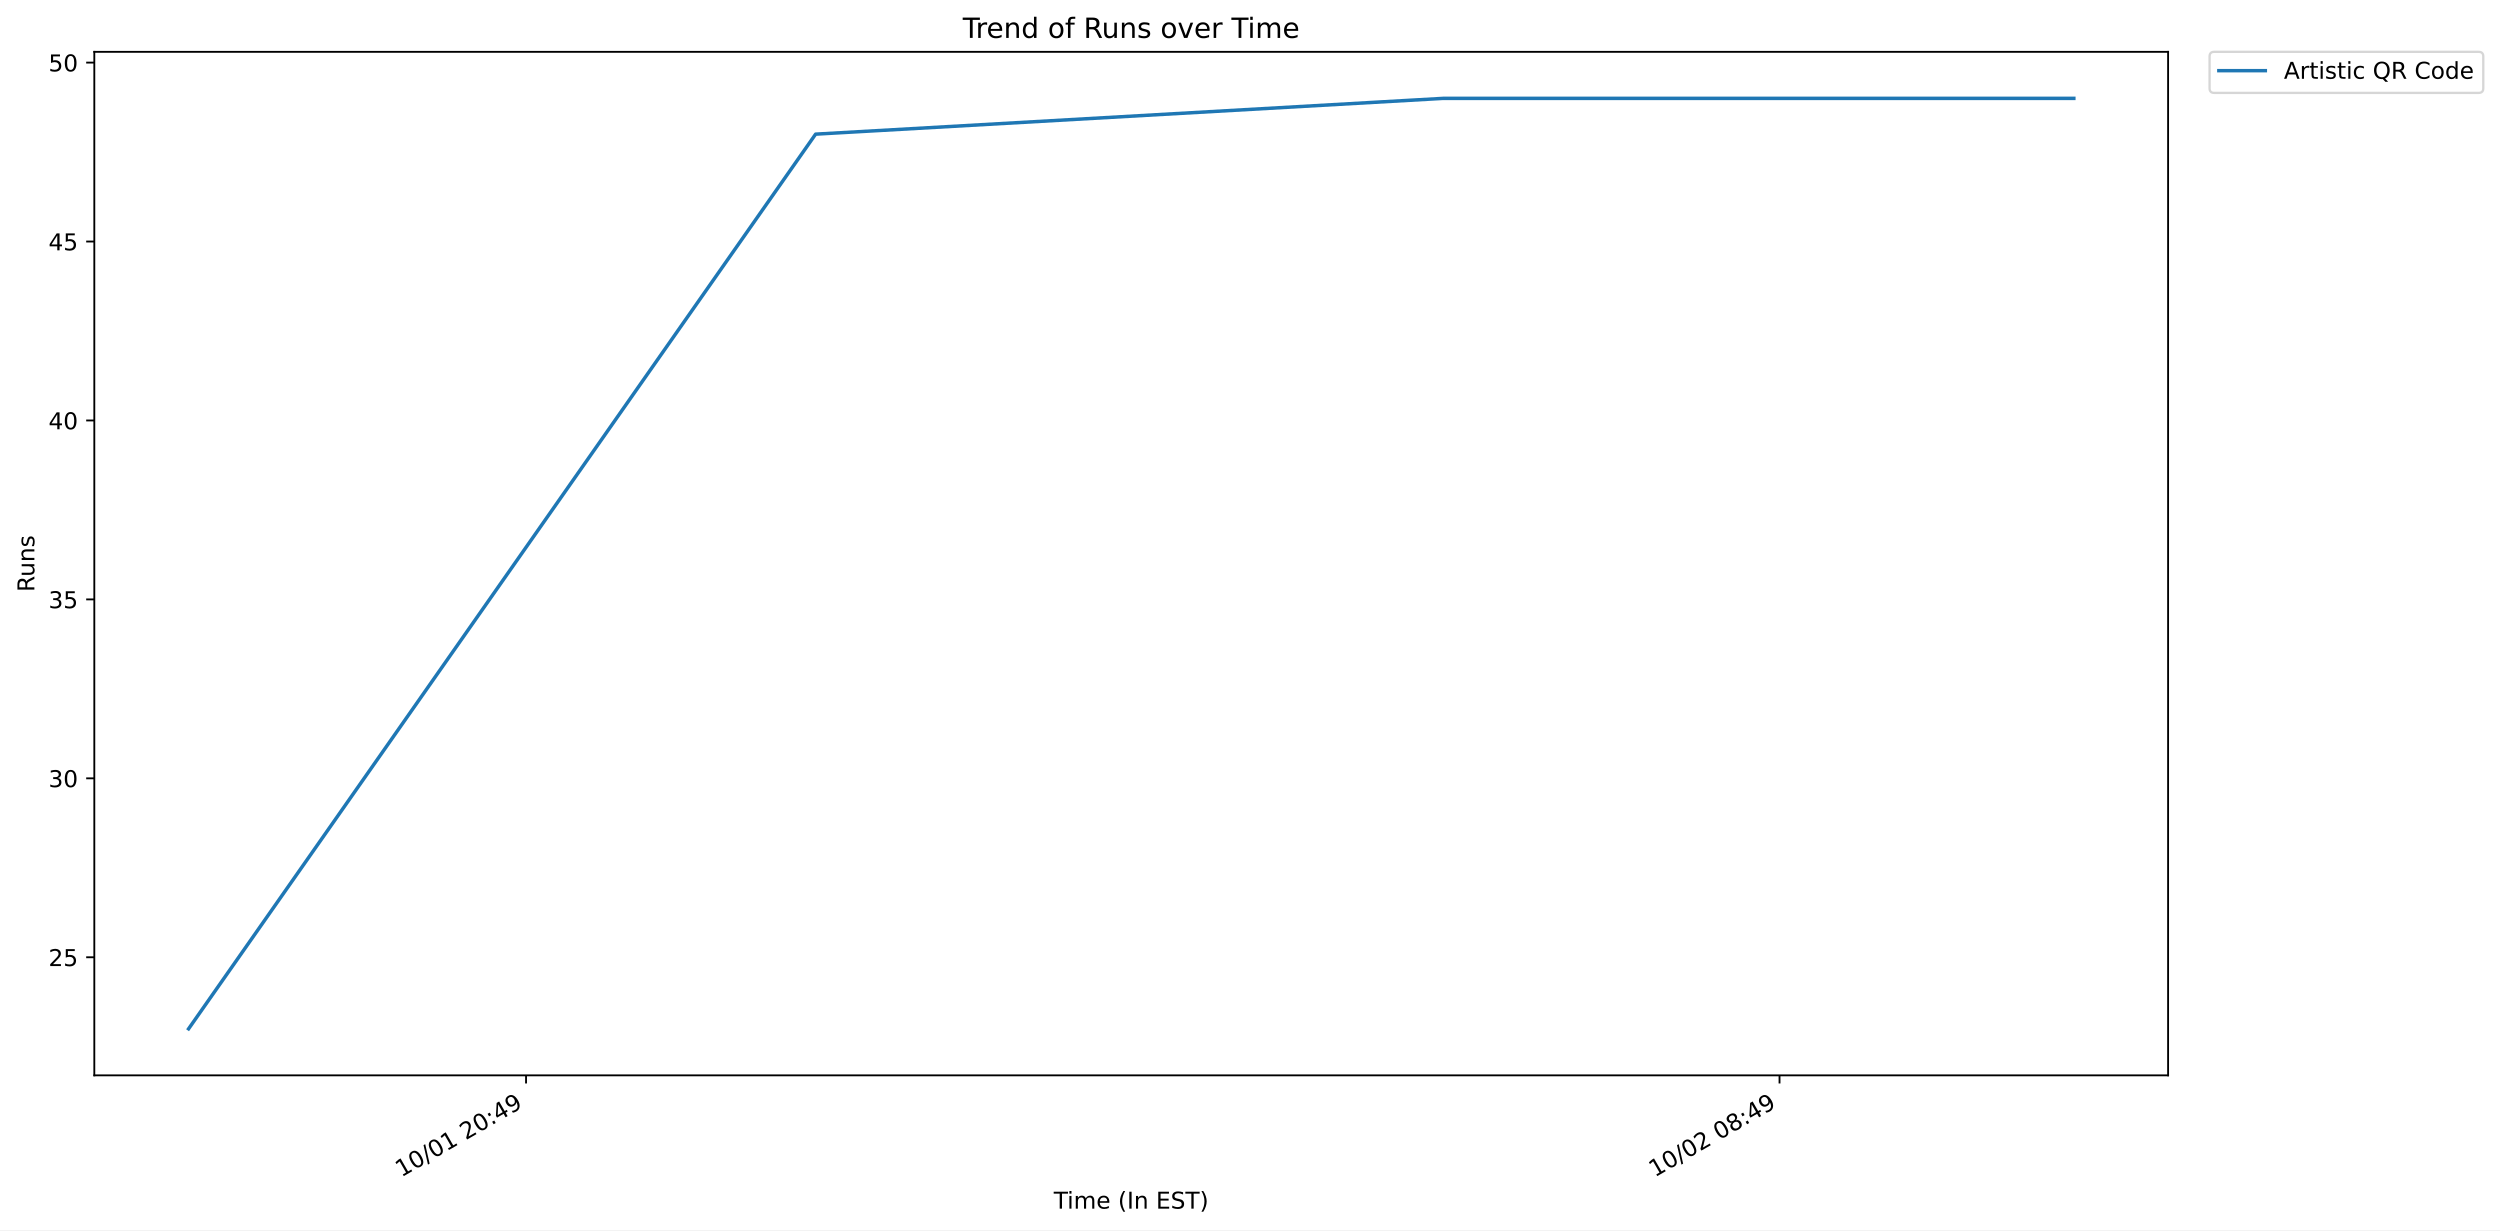
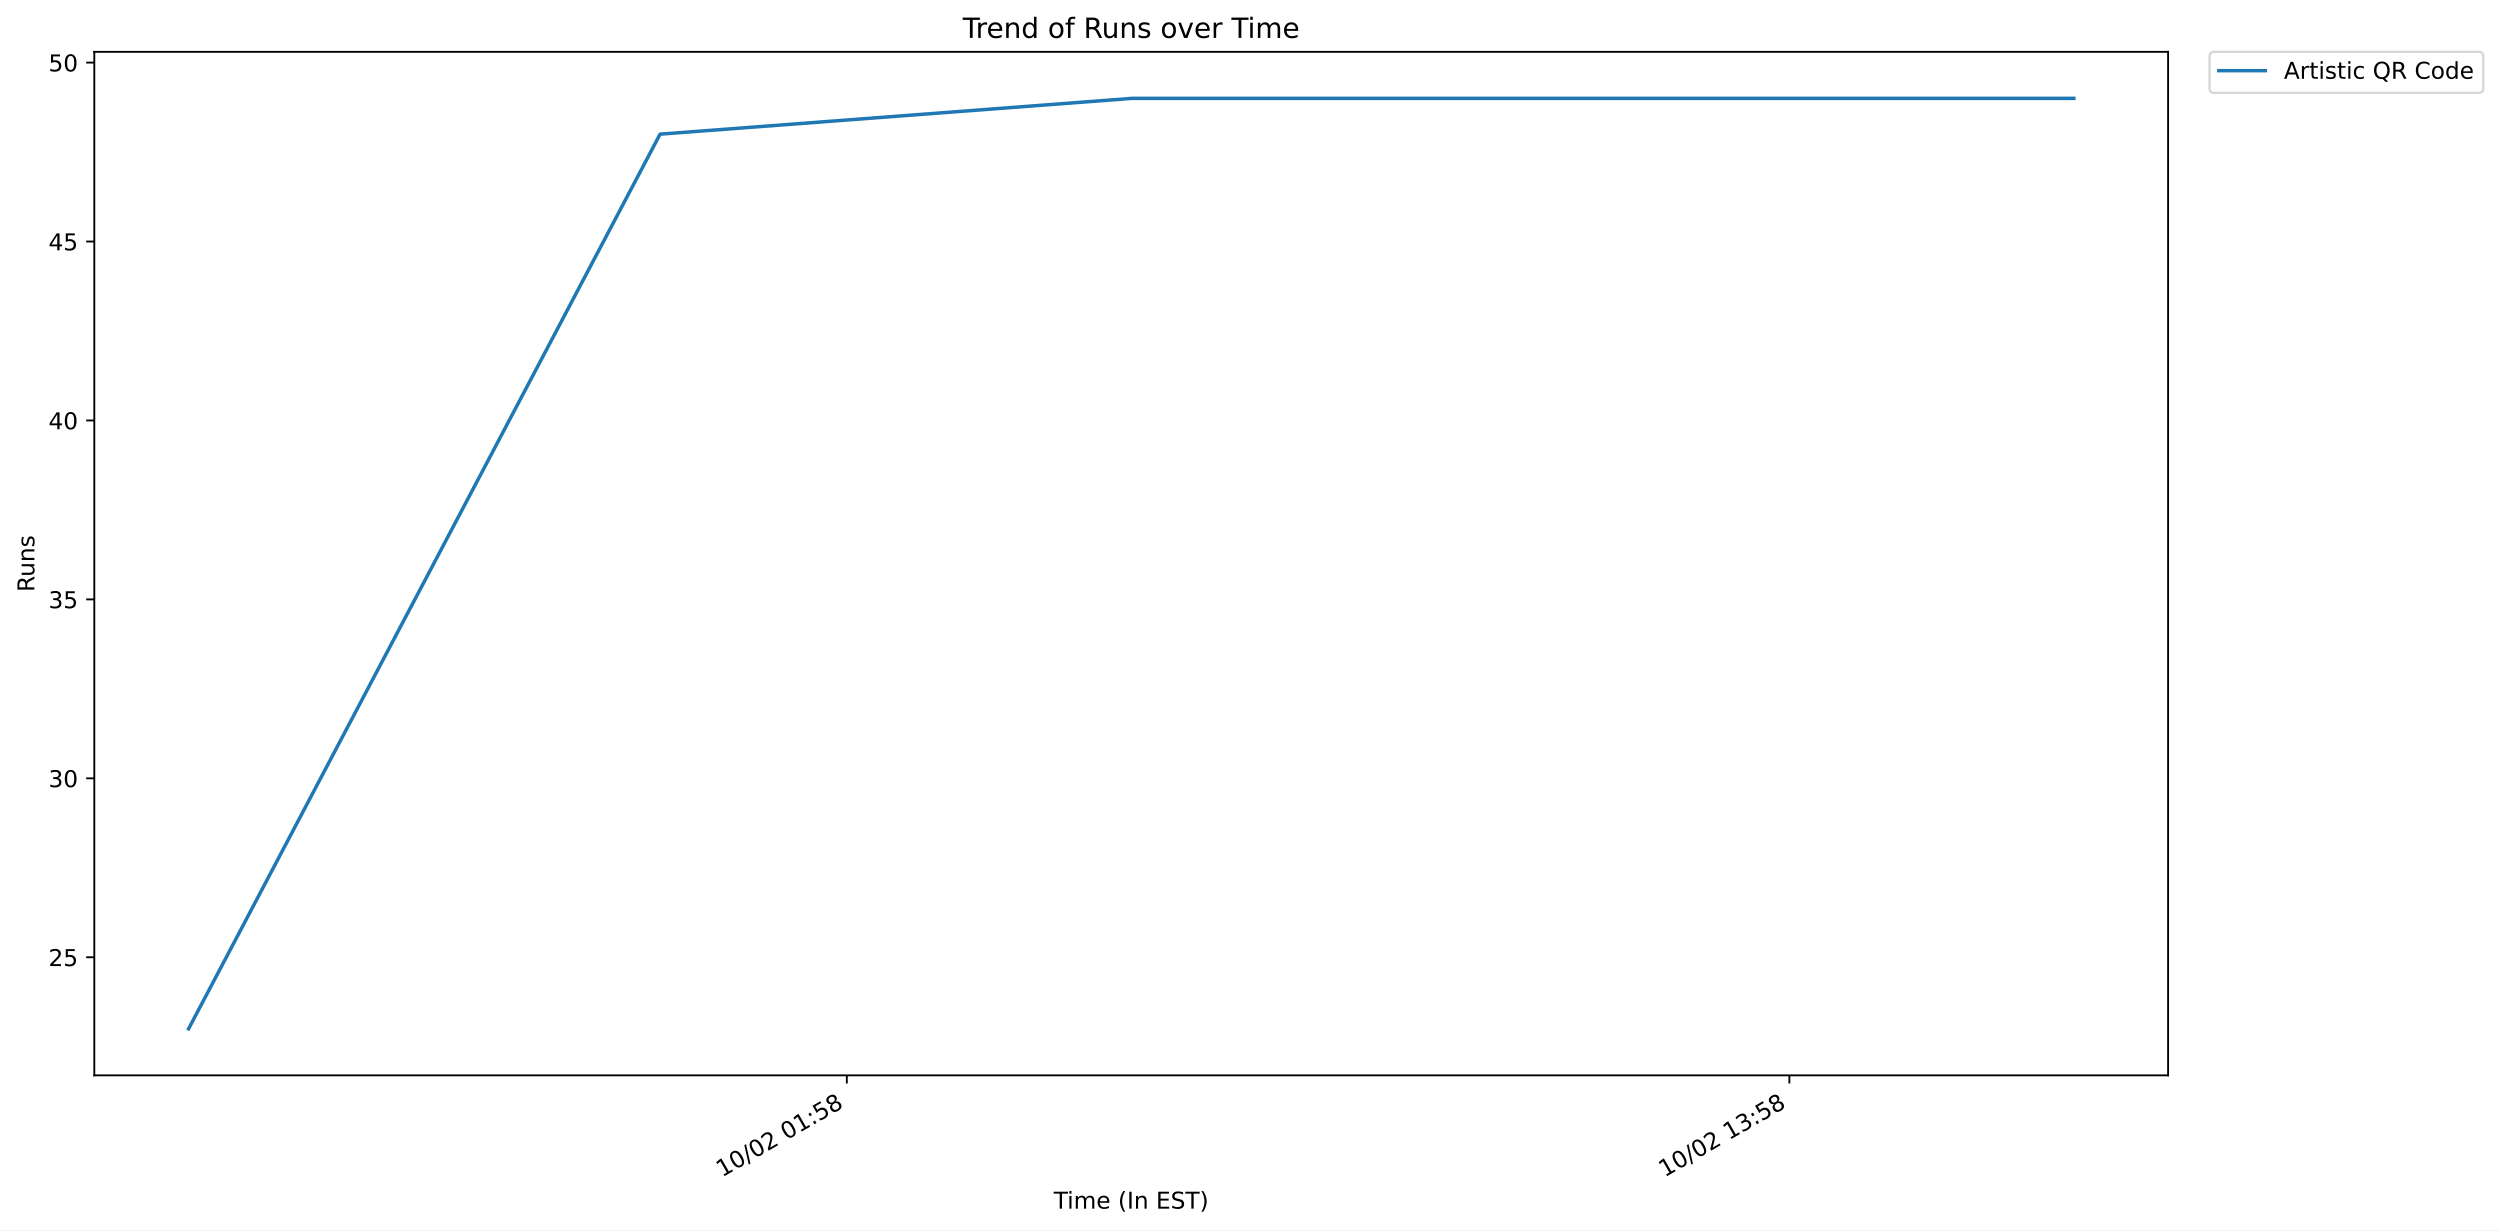
<svg xmlns="http://www.w3.org/2000/svg" xmlns:xlink="http://www.w3.org/1999/xlink" width="1076.295pt" height="529.626pt" viewBox="0 0 1076.295 529.626" version="1.1">
  <defs>
    <style type="text/css">*{stroke-linejoin: round; stroke-linecap: butt}</style>
  </defs>
  <g id="figure_1">
    <g id="patch_1">
      <path d="M 0 529.626  L 1076.295 529.626  L 1076.295 0  L 0 0  z " style="fill: #ffffff" />
    </g>
    <g id="axes_1">
      <g id="patch_2">
        <path d="M 40.603 462.958  L 933.403 462.958  L 933.403 22.318  L 40.603 22.318  z " style="fill: #ffffff" />
      </g>
      <g id="matplotlib.axis_1">
        <g id="xtick_1">
          <g id="line2d_1">
            <defs>
-               <path id="mfb12041657" d="M 0 0  L 0 3.5  " style="stroke: #000000; stroke-width: 0.8" />
-             </defs>
-             <g>
-               <use xlink:href="#mfb12041657" x="226.471" y="462.958" style="stroke: #000000; stroke-width: 0.8" />
+               <path id="m3380615894" d="M 0 0  L 0 3.5  " style="stroke: #000000; stroke-width: 0.8" />
+             </defs>
+             <g>
+               <use xlink:href="#m3380615894" x="364.577" y="462.958" style="stroke: #000000; stroke-width: 0.8" />
            </g>
          </g>
          <g id="text_1">
-             <g transform="translate(172.763 506.9464) rotate(-30) scale(0.1 -0.1)">
+             <g transform="translate(310.8691 506.9464) rotate(-30) scale(0.1 -0.1)">
              <defs>
                <path id="DejaVuSans-31" d="M 794 531  L 1825 531  L 1825 4091  L 703 3866  L 703 4441  L 1819 4666  L 2450 4666  L 2450 531  L 3481 531  L 3481 0  L 794 0  L 794 531  z " transform="scale(0.015625)" />
                <path id="DejaVuSans-30" d="M 2034 4250  Q 1547 4250 1301 3770  Q 1056 3291 1056 2328  Q 1056 1369 1301 889  Q 1547 409 2034 409  Q 2525 409 2770 889  Q 3016 1369 3016 2328  Q 3016 3291 2770 3770  Q 2525 4250 2034 4250  z M 2034 4750  Q 2819 4750 3233 4129  Q 3647 3509 3647 2328  Q 3647 1150 3233 529  Q 2819 -91 2034 -91  Q 1250 -91 836 529  Q 422 1150 422 2328  Q 422 3509 836 4129  Q 1250 4750 2034 4750  z " transform="scale(0.015625)" />
                <path id="DejaVuSans-2f" d="M 1625 4666  L 2156 4666  L 531 -594  L 0 -594  L 1625 4666  z " transform="scale(0.015625)" />
+                 <path id="DejaVuSans-32" d="M 1228 531  L 3431 531  L 3431 0  L 469 0  L 469 531  Q 828 903 1448 1529  Q 2069 2156 2228 2338  Q 2531 2678 2651 2914  Q 2772 3150 2772 3378  Q 2772 3750 2511 3984  Q 2250 4219 1831 4219  Q 1534 4219 1204 4116  Q 875 4013 500 3803  L 500 4441  Q 881 4594 1212 4672  Q 1544 4750 1819 4750  Q 2544 4750 2975 4387  Q 3406 4025 3406 3419  Q 3406 3131 3298 2873  Q 3191 2616 2906 2266  Q 2828 2175 2409 1742  Q 1991 1309 1228 531  z " transform="scale(0.015625)" />
                <path id="DejaVuSans-20" transform="scale(0.015625)" />
-                 <path id="DejaVuSans-32" d="M 1228 531  L 3431 531  L 3431 0  L 469 0  L 469 531  Q 828 903 1448 1529  Q 2069 2156 2228 2338  Q 2531 2678 2651 2914  Q 2772 3150 2772 3378  Q 2772 3750 2511 3984  Q 2250 4219 1831 4219  Q 1534 4219 1204 4116  Q 875 4013 500 3803  L 500 4441  Q 881 4594 1212 4672  Q 1544 4750 1819 4750  Q 2544 4750 2975 4387  Q 3406 4025 3406 3419  Q 3406 3131 3298 2873  Q 3191 2616 2906 2266  Q 2828 2175 2409 1742  Q 1991 1309 1228 531  z " transform="scale(0.015625)" />
                <path id="DejaVuSans-3a" d="M 750 794  L 1409 794  L 1409 0  L 750 0  L 750 794  z M 750 3309  L 1409 3309  L 1409 2516  L 750 2516  L 750 3309  z " transform="scale(0.015625)" />
-                 <path id="DejaVuSans-34" d="M 2419 4116  L 825 1625  L 2419 1625  L 2419 4116  z M 2253 4666  L 3047 4666  L 3047 1625  L 3713 1625  L 3713 1100  L 3047 1100  L 3047 0  L 2419 0  L 2419 1100  L 313 1100  L 313 1709  L 2253 4666  z " transform="scale(0.015625)" />
-                 <path id="DejaVuSans-39" d="M 703 97  L 703 672  Q 941 559 1184 500  Q 1428 441 1663 441  Q 2288 441 2617 861  Q 2947 1281 2994 2138  Q 2813 1869 2534 1725  Q 2256 1581 1919 1581  Q 1219 1581 811 2004  Q 403 2428 403 3163  Q 403 3881 828 4315  Q 1253 4750 1959 4750  Q 2769 4750 3195 4129  Q 3622 3509 3622 2328  Q 3622 1225 3098 567  Q 2575 -91 1691 -91  Q 1453 -91 1209 -44  Q 966 3 703 97  z M 1959 2075  Q 2384 2075 2632 2365  Q 2881 2656 2881 3163  Q 2881 3666 2632 3958  Q 2384 4250 1959 4250  Q 1534 4250 1286 3958  Q 1038 3666 1038 3163  Q 1038 2656 1286 2365  Q 1534 2075 1959 2075  z " transform="scale(0.015625)" />
-               </defs>
-               <use xlink:href="#DejaVuSans-31" />
-               <use xlink:href="#DejaVuSans-30" x="63.623" />
-               <use xlink:href="#DejaVuSans-2f" x="127.246" />
-               <use xlink:href="#DejaVuSans-30" x="160.938" />
-               <use xlink:href="#DejaVuSans-31" x="224.561" />
-               <use xlink:href="#DejaVuSans-20" x="288.184" />
-               <use xlink:href="#DejaVuSans-32" x="319.971" />
-               <use xlink:href="#DejaVuSans-30" x="383.594" />
-               <use xlink:href="#DejaVuSans-3a" x="447.217" />
-               <use xlink:href="#DejaVuSans-34" x="480.908" />
-               <use xlink:href="#DejaVuSans-39" x="544.531" />
-             </g>
-           </g>
-         </g>
-         <g id="xtick_2">
-           <g id="line2d_2">
-             <g>
-               <use xlink:href="#mfb12041657" x="766.117" y="462.958" style="stroke: #000000; stroke-width: 0.8" />
-             </g>
-           </g>
-           <g id="text_2">
-             <g transform="translate(712.4092 506.9464) rotate(-30) scale(0.1 -0.1)">
-               <defs>
+                 <path id="DejaVuSans-35" d="M 691 4666  L 3169 4666  L 3169 4134  L 1269 4134  L 1269 2991  Q 1406 3038 1543 3061  Q 1681 3084 1819 3084  Q 2600 3084 3056 2656  Q 3513 2228 3513 1497  Q 3513 744 3044 326  Q 2575 -91 1722 -91  Q 1428 -91 1123 -41  Q 819 9 494 109  L 494 744  Q 775 591 1075 516  Q 1375 441 1709 441  Q 2250 441 2565 725  Q 2881 1009 2881 1497  Q 2881 1984 2565 2268  Q 2250 2553 1709 2553  Q 1456 2553 1204 2497  Q 953 2441 691 2322  L 691 4666  z " transform="scale(0.015625)" />
                <path id="DejaVuSans-38" d="M 2034 2216  Q 1584 2216 1326 1975  Q 1069 1734 1069 1313  Q 1069 891 1326 650  Q 1584 409 2034 409  Q 2484 409 2743 651  Q 3003 894 3003 1313  Q 3003 1734 2745 1975  Q 2488 2216 2034 2216  z M 1403 2484  Q 997 2584 770 2862  Q 544 3141 544 3541  Q 544 4100 942 4425  Q 1341 4750 2034 4750  Q 2731 4750 3128 4425  Q 3525 4100 3525 3541  Q 3525 3141 3298 2862  Q 3072 2584 2669 2484  Q 3125 2378 3379 2068  Q 3634 1759 3634 1313  Q 3634 634 3220 271  Q 2806 -91 2034 -91  Q 1263 -91 848 271  Q 434 634 434 1313  Q 434 1759 690 2068  Q 947 2378 1403 2484  z M 1172 3481  Q 1172 3119 1398 2916  Q 1625 2713 2034 2713  Q 2441 2713 2670 2916  Q 2900 3119 2900 3481  Q 2900 3844 2670 4047  Q 2441 4250 2034 4250  Q 1625 4250 1398 4047  Q 1172 3844 1172 3481  z " transform="scale(0.015625)" />
              </defs>
              <use xlink:href="#DejaVuSans-31" />
              <use xlink:href="#DejaVuSans-30" x="63.623" />
              <use xlink:href="#DejaVuSans-2f" x="127.246" />
              <use xlink:href="#DejaVuSans-30" x="160.938" />
              <use xlink:href="#DejaVuSans-32" x="224.561" />
              <use xlink:href="#DejaVuSans-20" x="288.184" />
              <use xlink:href="#DejaVuSans-30" x="319.971" />
-               <use xlink:href="#DejaVuSans-38" x="383.594" />
+               <use xlink:href="#DejaVuSans-31" x="383.594" />
              <use xlink:href="#DejaVuSans-3a" x="447.217" />
-               <use xlink:href="#DejaVuSans-34" x="480.908" />
-               <use xlink:href="#DejaVuSans-39" x="544.531" />
+               <use xlink:href="#DejaVuSans-35" x="480.908" />
+               <use xlink:href="#DejaVuSans-38" x="544.531" />
+             </g>
+           </g>
+         </g>
+         <g id="xtick_2">
+           <g id="line2d_2">
+             <g>
+               <use xlink:href="#m3380615894" x="770.355" y="462.958" style="stroke: #000000; stroke-width: 0.8" />
+             </g>
+           </g>
+           <g id="text_2">
+             <g transform="translate(716.6474 506.9464) rotate(-30) scale(0.1 -0.1)">
+               <defs>
+                 <path id="DejaVuSans-33" d="M 2597 2516  Q 3050 2419 3304 2112  Q 3559 1806 3559 1356  Q 3559 666 3084 287  Q 2609 -91 1734 -91  Q 1441 -91 1130 -33  Q 819 25 488 141  L 488 750  Q 750 597 1062 519  Q 1375 441 1716 441  Q 2309 441 2620 675  Q 2931 909 2931 1356  Q 2931 1769 2642 2001  Q 2353 2234 1838 2234  L 1294 2234  L 1294 2753  L 1863 2753  Q 2328 2753 2575 2939  Q 2822 3125 2822 3475  Q 2822 3834 2567 4026  Q 2313 4219 1838 4219  Q 1578 4219 1281 4162  Q 984 4106 628 3988  L 628 4550  Q 988 4650 1302 4700  Q 1616 4750 1894 4750  Q 2613 4750 3031 4423  Q 3450 4097 3450 3541  Q 3450 3153 3228 2886  Q 3006 2619 2597 2516  z " transform="scale(0.015625)" />
+               </defs>
+               <use xlink:href="#DejaVuSans-31" />
+               <use xlink:href="#DejaVuSans-30" x="63.623" />
+               <use xlink:href="#DejaVuSans-2f" x="127.246" />
+               <use xlink:href="#DejaVuSans-30" x="160.938" />
+               <use xlink:href="#DejaVuSans-32" x="224.561" />
+               <use xlink:href="#DejaVuSans-20" x="288.184" />
+               <use xlink:href="#DejaVuSans-31" x="319.971" />
+               <use xlink:href="#DejaVuSans-33" x="383.594" />
+               <use xlink:href="#DejaVuSans-3a" x="447.217" />
+               <use xlink:href="#DejaVuSans-35" x="480.908" />
+               <use xlink:href="#DejaVuSans-38" x="544.531" />
            </g>
          </g>
        </g>
        <g id="text_3">
          <g transform="translate(453.6586 520.3459) scale(0.1 -0.1)">
            <defs>
              <path id="DejaVuSans-54" d="M -19 4666  L 3928 4666  L 3928 4134  L 2272 4134  L 2272 0  L 1638 0  L 1638 4134  L -19 4134  L -19 4666  z " transform="scale(0.015625)" />
              <path id="DejaVuSans-69" d="M 603 3500  L 1178 3500  L 1178 0  L 603 0  L 603 3500  z M 603 4863  L 1178 4863  L 1178 4134  L 603 4134  L 603 4863  z " transform="scale(0.015625)" />
              <path id="DejaVuSans-6d" d="M 3328 2828  Q 3544 3216 3844 3400  Q 4144 3584 4550 3584  Q 5097 3584 5394 3201  Q 5691 2819 5691 2113  L 5691 0  L 5113 0  L 5113 2094  Q 5113 2597 4934 2840  Q 4756 3084 4391 3084  Q 3944 3084 3684 2787  Q 3425 2491 3425 1978  L 3425 0  L 2847 0  L 2847 2094  Q 2847 2600 2669 2842  Q 2491 3084 2119 3084  Q 1678 3084 1418 2786  Q 1159 2488 1159 1978  L 1159 0  L 581 0  L 581 3500  L 1159 3500  L 1159 2956  Q 1356 3278 1631 3431  Q 1906 3584 2284 3584  Q 2666 3584 2933 3390  Q 3200 3197 3328 2828  z " transform="scale(0.015625)" />
              <path id="DejaVuSans-65" d="M 3597 1894  L 3597 1613  L 953 1613  Q 991 1019 1311 708  Q 1631 397 2203 397  Q 2534 397 2845 478  Q 3156 559 3463 722  L 3463 178  Q 3153 47 2828 -22  Q 2503 -91 2169 -91  Q 1331 -91 842 396  Q 353 884 353 1716  Q 353 2575 817 3079  Q 1281 3584 2069 3584  Q 2775 3584 3186 3129  Q 3597 2675 3597 1894  z M 3022 2063  Q 3016 2534 2758 2815  Q 2500 3097 2075 3097  Q 1594 3097 1305 2825  Q 1016 2553 972 2059  L 3022 2063  z " transform="scale(0.015625)" />
              <path id="DejaVuSans-28" d="M 1984 4856  Q 1566 4138 1362 3434  Q 1159 2731 1159 2009  Q 1159 1288 1364 580  Q 1569 -128 1984 -844  L 1484 -844  Q 1016 -109 783 600  Q 550 1309 550 2009  Q 550 2706 781 3412  Q 1013 4119 1484 4856  L 1984 4856  z " transform="scale(0.015625)" />
              <path id="DejaVuSans-49" d="M 628 4666  L 1259 4666  L 1259 0  L 628 0  L 628 4666  z " transform="scale(0.015625)" />
              <path id="DejaVuSans-6e" d="M 3513 2113  L 3513 0  L 2938 0  L 2938 2094  Q 2938 2591 2744 2837  Q 2550 3084 2163 3084  Q 1697 3084 1428 2787  Q 1159 2491 1159 1978  L 1159 0  L 581 0  L 581 3500  L 1159 3500  L 1159 2956  Q 1366 3272 1645 3428  Q 1925 3584 2291 3584  Q 2894 3584 3203 3211  Q 3513 2838 3513 2113  z " transform="scale(0.015625)" />
              <path id="DejaVuSans-45" d="M 628 4666  L 3578 4666  L 3578 4134  L 1259 4134  L 1259 2753  L 3481 2753  L 3481 2222  L 1259 2222  L 1259 531  L 3634 531  L 3634 0  L 628 0  L 628 4666  z " transform="scale(0.015625)" />
              <path id="DejaVuSans-53" d="M 3425 4513  L 3425 3897  Q 3066 4069 2747 4153  Q 2428 4238 2131 4238  Q 1616 4238 1336 4038  Q 1056 3838 1056 3469  Q 1056 3159 1242 3001  Q 1428 2844 1947 2747  L 2328 2669  Q 3034 2534 3370 2195  Q 3706 1856 3706 1288  Q 3706 609 3251 259  Q 2797 -91 1919 -91  Q 1588 -91 1214 -16  Q 841 59 441 206  L 441 856  Q 825 641 1194 531  Q 1563 422 1919 422  Q 2459 422 2753 634  Q 3047 847 3047 1241  Q 3047 1584 2836 1778  Q 2625 1972 2144 2069  L 1759 2144  Q 1053 2284 737 2584  Q 422 2884 422 3419  Q 422 4038 858 4394  Q 1294 4750 2059 4750  Q 2388 4750 2728 4690  Q 3069 4631 3425 4513  z " transform="scale(0.015625)" />
              <path id="DejaVuSans-29" d="M 513 4856  L 1013 4856  Q 1481 4119 1714 3412  Q 1947 2706 1947 2009  Q 1947 1309 1714 600  Q 1481 -109 1013 -844  L 513 -844  Q 928 -128 1133 580  Q 1338 1288 1338 2009  Q 1338 2731 1133 3434  Q 928 4138 513 4856  z " transform="scale(0.015625)" />
            </defs>
            <use xlink:href="#DejaVuSans-54" />
            <use xlink:href="#DejaVuSans-69" x="57.959" />
            <use xlink:href="#DejaVuSans-6d" x="85.742" />
            <use xlink:href="#DejaVuSans-65" x="183.154" />
            <use xlink:href="#DejaVuSans-20" x="244.678" />
            <use xlink:href="#DejaVuSans-28" x="276.465" />
            <use xlink:href="#DejaVuSans-49" x="315.479" />
            <use xlink:href="#DejaVuSans-6e" x="344.971" />
            <use xlink:href="#DejaVuSans-20" x="408.35" />
            <use xlink:href="#DejaVuSans-45" x="440.137" />
            <use xlink:href="#DejaVuSans-53" x="503.32" />
            <use xlink:href="#DejaVuSans-54" x="566.797" />
            <use xlink:href="#DejaVuSans-29" x="627.881" />
          </g>
        </g>
      </g>
      <g id="matplotlib.axis_2">
        <g id="ytick_1">
          <g id="line2d_3">
            <defs>
-               <path id="m5a7339cf86" d="M 0 0  L -3.5 0  " style="stroke: #000000; stroke-width: 0.8" />
-             </defs>
-             <g>
-               <use xlink:href="#m5a7339cf86" x="40.603" y="412.115" style="stroke: #000000; stroke-width: 0.8" />
+               <path id="mafd9c76c49" d="M 0 0  L -3.5 0  " style="stroke: #000000; stroke-width: 0.8" />
+             </defs>
+             <g>
+               <use xlink:href="#mafd9c76c49" x="40.603" y="412.115" style="stroke: #000000; stroke-width: 0.8" />
            </g>
          </g>
          <g id="text_4">
            <g transform="translate(20.87813 415.9143) scale(0.1 -0.1)">
-               <defs>
-                 <path id="DejaVuSans-35" d="M 691 4666  L 3169 4666  L 3169 4134  L 1269 4134  L 1269 2991  Q 1406 3038 1543 3061  Q 1681 3084 1819 3084  Q 2600 3084 3056 2656  Q 3513 2228 3513 1497  Q 3513 744 3044 326  Q 2575 -91 1722 -91  Q 1428 -91 1123 -41  Q 819 9 494 109  L 494 744  Q 775 591 1075 516  Q 1375 441 1709 441  Q 2250 441 2565 725  Q 2881 1009 2881 1497  Q 2881 1984 2565 2268  Q 2250 2553 1709 2553  Q 1456 2553 1204 2497  Q 953 2441 691 2322  L 691 4666  z " transform="scale(0.015625)" />
-               </defs>
              <use xlink:href="#DejaVuSans-32" />
              <use xlink:href="#DejaVuSans-35" x="63.623" />
            </g>
          </g>
        </g>
        <g id="ytick_2">
          <g id="line2d_4">
            <g>
-               <use xlink:href="#m5a7339cf86" x="40.603" y="335.08" style="stroke: #000000; stroke-width: 0.8" />
+               <use xlink:href="#mafd9c76c49" x="40.603" y="335.08" style="stroke: #000000; stroke-width: 0.8" />
            </g>
          </g>
          <g id="text_5">
            <g transform="translate(20.87813 338.8793) scale(0.1 -0.1)">
-               <defs>
-                 <path id="DejaVuSans-33" d="M 2597 2516  Q 3050 2419 3304 2112  Q 3559 1806 3559 1356  Q 3559 666 3084 287  Q 2609 -91 1734 -91  Q 1441 -91 1130 -33  Q 819 25 488 141  L 488 750  Q 750 597 1062 519  Q 1375 441 1716 441  Q 2309 441 2620 675  Q 2931 909 2931 1356  Q 2931 1769 2642 2001  Q 2353 2234 1838 2234  L 1294 2234  L 1294 2753  L 1863 2753  Q 2328 2753 2575 2939  Q 2822 3125 2822 3475  Q 2822 3834 2567 4026  Q 2313 4219 1838 4219  Q 1578 4219 1281 4162  Q 984 4106 628 3988  L 628 4550  Q 988 4650 1302 4700  Q 1616 4750 1894 4750  Q 2613 4750 3031 4423  Q 3450 4097 3450 3541  Q 3450 3153 3228 2886  Q 3006 2619 2597 2516  z " transform="scale(0.015625)" />
-               </defs>
              <use xlink:href="#DejaVuSans-33" />
              <use xlink:href="#DejaVuSans-30" x="63.623" />
            </g>
          </g>
        </g>
        <g id="ytick_3">
          <g id="line2d_5">
            <g>
-               <use xlink:href="#m5a7339cf86" x="40.603" y="258.045" style="stroke: #000000; stroke-width: 0.8" />
+               <use xlink:href="#mafd9c76c49" x="40.603" y="258.045" style="stroke: #000000; stroke-width: 0.8" />
            </g>
          </g>
          <g id="text_6">
            <g transform="translate(20.87813 261.8443) scale(0.1 -0.1)">
              <use xlink:href="#DejaVuSans-33" />
              <use xlink:href="#DejaVuSans-35" x="63.623" />
            </g>
          </g>
        </g>
        <g id="ytick_4">
          <g id="line2d_6">
            <g>
-               <use xlink:href="#m5a7339cf86" x="40.603" y="181.01" style="stroke: #000000; stroke-width: 0.8" />
+               <use xlink:href="#mafd9c76c49" x="40.603" y="181.01" style="stroke: #000000; stroke-width: 0.8" />
            </g>
          </g>
          <g id="text_7">
            <g transform="translate(20.87813 184.8094) scale(0.1 -0.1)">
+               <defs>
+                 <path id="DejaVuSans-34" d="M 2419 4116  L 825 1625  L 2419 1625  L 2419 4116  z M 2253 4666  L 3047 4666  L 3047 1625  L 3713 1625  L 3713 1100  L 3047 1100  L 3047 0  L 2419 0  L 2419 1100  L 313 1100  L 313 1709  L 2253 4666  z " transform="scale(0.015625)" />
+               </defs>
              <use xlink:href="#DejaVuSans-34" />
              <use xlink:href="#DejaVuSans-30" x="63.623" />
            </g>
          </g>
        </g>
        <g id="ytick_5">
          <g id="line2d_7">
            <g>
-               <use xlink:href="#m5a7339cf86" x="40.603" y="103.975" style="stroke: #000000; stroke-width: 0.8" />
+               <use xlink:href="#mafd9c76c49" x="40.603" y="103.975" style="stroke: #000000; stroke-width: 0.8" />
            </g>
          </g>
          <g id="text_8">
            <g transform="translate(20.87813 107.7744) scale(0.1 -0.1)">
              <use xlink:href="#DejaVuSans-34" />
              <use xlink:href="#DejaVuSans-35" x="63.623" />
            </g>
          </g>
        </g>
        <g id="ytick_6">
          <g id="line2d_8">
            <g>
-               <use xlink:href="#m5a7339cf86" x="40.603" y="26.94" style="stroke: #000000; stroke-width: 0.8" />
+               <use xlink:href="#mafd9c76c49" x="40.603" y="26.94" style="stroke: #000000; stroke-width: 0.8" />
            </g>
          </g>
          <g id="text_9">
            <g transform="translate(20.87813 30.73944) scale(0.1 -0.1)">
              <use xlink:href="#DejaVuSans-35" />
              <use xlink:href="#DejaVuSans-30" x="63.623" />
            </g>
          </g>
        </g>
        <g id="text_10">
          <g transform="translate(14.79844 254.8295) rotate(-90) scale(0.1 -0.1)">
            <defs>
              <path id="DejaVuSans-52" d="M 2841 2188  Q 3044 2119 3236 1894  Q 3428 1669 3622 1275  L 4263 0  L 3584 0  L 2988 1197  Q 2756 1666 2539 1819  Q 2322 1972 1947 1972  L 1259 1972  L 1259 0  L 628 0  L 628 4666  L 2053 4666  Q 2853 4666 3247 4331  Q 3641 3997 3641 3322  Q 3641 2881 3436 2590  Q 3231 2300 2841 2188  z M 1259 4147  L 1259 2491  L 2053 2491  Q 2509 2491 2742 2702  Q 2975 2913 2975 3322  Q 2975 3731 2742 3939  Q 2509 4147 2053 4147  L 1259 4147  z " transform="scale(0.015625)" />
              <path id="DejaVuSans-75" d="M 544 1381  L 544 3500  L 1119 3500  L 1119 1403  Q 1119 906 1312 657  Q 1506 409 1894 409  Q 2359 409 2629 706  Q 2900 1003 2900 1516  L 2900 3500  L 3475 3500  L 3475 0  L 2900 0  L 2900 538  Q 2691 219 2414 64  Q 2138 -91 1772 -91  Q 1169 -91 856 284  Q 544 659 544 1381  z M 1991 3584  L 1991 3584  z " transform="scale(0.015625)" />
              <path id="DejaVuSans-73" d="M 2834 3397  L 2834 2853  Q 2591 2978 2328 3040  Q 2066 3103 1784 3103  Q 1356 3103 1142 2972  Q 928 2841 928 2578  Q 928 2378 1081 2264  Q 1234 2150 1697 2047  L 1894 2003  Q 2506 1872 2764 1633  Q 3022 1394 3022 966  Q 3022 478 2636 193  Q 2250 -91 1575 -91  Q 1294 -91 989 -36  Q 684 19 347 128  L 347 722  Q 666 556 975 473  Q 1284 391 1588 391  Q 1994 391 2212 530  Q 2431 669 2431 922  Q 2431 1156 2273 1281  Q 2116 1406 1581 1522  L 1381 1569  Q 847 1681 609 1914  Q 372 2147 372 2553  Q 372 3047 722 3315  Q 1072 3584 1716 3584  Q 2034 3584 2315 3537  Q 2597 3491 2834 3397  z " transform="scale(0.015625)" />
            </defs>
            <use xlink:href="#DejaVuSans-52" />
            <use xlink:href="#DejaVuSans-75" x="64.982" />
            <use xlink:href="#DejaVuSans-6e" x="128.361" />
            <use xlink:href="#DejaVuSans-73" x="191.74" />
          </g>
        </g>
      </g>
      <g id="line2d_9">
-         <path d="M 81.185 442.929  L 351.138 57.754  L 621.339 42.347  L 892.821 42.347  " clip-path="url(#pdd15f4ab03)" style="fill: none; stroke: #1f77b4; stroke-width: 1.5; stroke-linecap: square" />
+         <path d="M 81.185 442.929  L 284.172 57.754  L 487.345 42.347  L 691.482 42.347  L 892.821 42.347  " clip-path="url(#p8973cdebb8)" style="fill: none; stroke: #1f77b4; stroke-width: 1.5; stroke-linecap: square" />
      </g>
      <g id="patch_3">
        <path d="M 40.603 462.958  L 40.603 22.318  " style="fill: none; stroke: #000000; stroke-width: 0.8; stroke-linejoin: miter; stroke-linecap: square" />
      </g>
      <g id="patch_4">
        <path d="M 933.403 462.958  L 933.403 22.318  " style="fill: none; stroke: #000000; stroke-width: 0.8; stroke-linejoin: miter; stroke-linecap: square" />
      </g>
      <g id="patch_5">
        <path d="M 40.603 462.958  L 933.403 462.958  " style="fill: none; stroke: #000000; stroke-width: 0.8; stroke-linejoin: miter; stroke-linecap: square" />
      </g>
      <g id="patch_6">
        <path d="M 40.603 22.318  L 933.403 22.318  " style="fill: none; stroke: #000000; stroke-width: 0.8; stroke-linejoin: miter; stroke-linecap: square" />
      </g>
      <g id="text_11">
        <g transform="translate(414.4866 16.31812) scale(0.12 -0.12)">
          <defs>
            <path id="DejaVuSans-72" d="M 2631 2963  Q 2534 3019 2420 3045  Q 2306 3072 2169 3072  Q 1681 3072 1420 2755  Q 1159 2438 1159 1844  L 1159 0  L 581 0  L 581 3500  L 1159 3500  L 1159 2956  Q 1341 3275 1631 3429  Q 1922 3584 2338 3584  Q 2397 3584 2469 3576  Q 2541 3569 2628 3553  L 2631 2963  z " transform="scale(0.015625)" />
            <path id="DejaVuSans-64" d="M 2906 2969  L 2906 4863  L 3481 4863  L 3481 0  L 2906 0  L 2906 525  Q 2725 213 2448 61  Q 2172 -91 1784 -91  Q 1150 -91 751 415  Q 353 922 353 1747  Q 353 2572 751 3078  Q 1150 3584 1784 3584  Q 2172 3584 2448 3432  Q 2725 3281 2906 2969  z M 947 1747  Q 947 1113 1208 752  Q 1469 391 1925 391  Q 2381 391 2643 752  Q 2906 1113 2906 1747  Q 2906 2381 2643 2742  Q 2381 3103 1925 3103  Q 1469 3103 1208 2742  Q 947 2381 947 1747  z " transform="scale(0.015625)" />
            <path id="DejaVuSans-6f" d="M 1959 3097  Q 1497 3097 1228 2736  Q 959 2375 959 1747  Q 959 1119 1226 758  Q 1494 397 1959 397  Q 2419 397 2687 759  Q 2956 1122 2956 1747  Q 2956 2369 2687 2733  Q 2419 3097 1959 3097  z M 1959 3584  Q 2709 3584 3137 3096  Q 3566 2609 3566 1747  Q 3566 888 3137 398  Q 2709 -91 1959 -91  Q 1206 -91 779 398  Q 353 888 353 1747  Q 353 2609 779 3096  Q 1206 3584 1959 3584  z " transform="scale(0.015625)" />
            <path id="DejaVuSans-66" d="M 2375 4863  L 2375 4384  L 1825 4384  Q 1516 4384 1395 4259  Q 1275 4134 1275 3809  L 1275 3500  L 2222 3500  L 2222 3053  L 1275 3053  L 1275 0  L 697 0  L 697 3053  L 147 3053  L 147 3500  L 697 3500  L 697 3744  Q 697 4328 969 4595  Q 1241 4863 1831 4863  L 2375 4863  z " transform="scale(0.015625)" />
            <path id="DejaVuSans-76" d="M 191 3500  L 800 3500  L 1894 563  L 2988 3500  L 3597 3500  L 2284 0  L 1503 0  L 191 3500  z " transform="scale(0.015625)" />
          </defs>
          <use xlink:href="#DejaVuSans-54" />
          <use xlink:href="#DejaVuSans-72" x="46.334" />
          <use xlink:href="#DejaVuSans-65" x="85.197" />
          <use xlink:href="#DejaVuSans-6e" x="146.721" />
          <use xlink:href="#DejaVuSans-64" x="210.1" />
          <use xlink:href="#DejaVuSans-20" x="273.576" />
          <use xlink:href="#DejaVuSans-6f" x="305.363" />
          <use xlink:href="#DejaVuSans-66" x="366.545" />
          <use xlink:href="#DejaVuSans-20" x="401.75" />
          <use xlink:href="#DejaVuSans-52" x="433.537" />
          <use xlink:href="#DejaVuSans-75" x="498.52" />
          <use xlink:href="#DejaVuSans-6e" x="561.898" />
          <use xlink:href="#DejaVuSans-73" x="625.277" />
          <use xlink:href="#DejaVuSans-20" x="677.377" />
          <use xlink:href="#DejaVuSans-6f" x="709.164" />
          <use xlink:href="#DejaVuSans-76" x="770.346" />
          <use xlink:href="#DejaVuSans-65" x="829.525" />
          <use xlink:href="#DejaVuSans-72" x="891.049" />
          <use xlink:href="#DejaVuSans-20" x="932.162" />
          <use xlink:href="#DejaVuSans-54" x="963.949" />
          <use xlink:href="#DejaVuSans-69" x="1021.908" />
          <use xlink:href="#DejaVuSans-6d" x="1049.691" />
          <use xlink:href="#DejaVuSans-65" x="1147.104" />
        </g>
      </g>
      <g id="legend_1">
        <g id="patch_7">
          <path d="M 953.259 39.996  L 1067.095 39.996  Q 1069.095 39.996 1069.095 37.996  L 1069.095 24.318  Q 1069.095 22.318 1067.095 22.318  L 953.259 22.318  Q 951.259 22.318 951.259 24.318  L 951.259 37.996  Q 951.259 39.996 953.259 39.996  z " style="fill: #ffffff; opacity: 0.8; stroke: #cccccc; stroke-linejoin: miter" />
        </g>
        <g id="line2d_10">
          <path d="M 955.259 30.417  L 965.259 30.417  L 975.259 30.417  " style="fill: none; stroke: #1f77b4; stroke-width: 1.5; stroke-linecap: square" />
        </g>
        <g id="text_12">
          <g transform="translate(983.2591 33.91656) scale(0.1 -0.1)">
            <defs>
              <path id="DejaVuSans-41" d="M 2188 4044  L 1331 1722  L 3047 1722  L 2188 4044  z M 1831 4666  L 2547 4666  L 4325 0  L 3669 0  L 3244 1197  L 1141 1197  L 716 0  L 50 0  L 1831 4666  z " transform="scale(0.015625)" />
              <path id="DejaVuSans-74" d="M 1172 4494  L 1172 3500  L 2356 3500  L 2356 3053  L 1172 3053  L 1172 1153  Q 1172 725 1289 603  Q 1406 481 1766 481  L 2356 481  L 2356 0  L 1766 0  Q 1100 0 847 248  Q 594 497 594 1153  L 594 3053  L 172 3053  L 172 3500  L 594 3500  L 594 4494  L 1172 4494  z " transform="scale(0.015625)" />
              <path id="DejaVuSans-63" d="M 3122 3366  L 3122 2828  Q 2878 2963 2633 3030  Q 2388 3097 2138 3097  Q 1578 3097 1268 2742  Q 959 2388 959 1747  Q 959 1106 1268 751  Q 1578 397 2138 397  Q 2388 397 2633 464  Q 2878 531 3122 666  L 3122 134  Q 2881 22 2623 -34  Q 2366 -91 2075 -91  Q 1284 -91 818 406  Q 353 903 353 1747  Q 353 2603 823 3093  Q 1294 3584 2113 3584  Q 2378 3584 2631 3529  Q 2884 3475 3122 3366  z " transform="scale(0.015625)" />
              <path id="DejaVuSans-51" d="M 2522 4238  Q 1834 4238 1429 3725  Q 1025 3213 1025 2328  Q 1025 1447 1429 934  Q 1834 422 2522 422  Q 3209 422 3611 934  Q 4013 1447 4013 2328  Q 4013 3213 3611 3725  Q 3209 4238 2522 4238  z M 3406 84  L 4238 -825  L 3475 -825  L 2784 -78  Q 2681 -84 2626 -87  Q 2572 -91 2522 -91  Q 1538 -91 948 567  Q 359 1225 359 2328  Q 359 3434 948 4092  Q 1538 4750 2522 4750  Q 3503 4750 4090 4092  Q 4678 3434 4678 2328  Q 4678 1516 4351 937  Q 4025 359 3406 84  z " transform="scale(0.015625)" />
              <path id="DejaVuSans-43" d="M 4122 4306  L 4122 3641  Q 3803 3938 3442 4084  Q 3081 4231 2675 4231  Q 1875 4231 1450 3742  Q 1025 3253 1025 2328  Q 1025 1406 1450 917  Q 1875 428 2675 428  Q 3081 428 3442 575  Q 3803 722 4122 1019  L 4122 359  Q 3791 134 3420 21  Q 3050 -91 2638 -91  Q 1578 -91 968 557  Q 359 1206 359 2328  Q 359 3453 968 4101  Q 1578 4750 2638 4750  Q 3056 4750 3426 4639  Q 3797 4528 4122 4306  z " transform="scale(0.015625)" />
            </defs>
            <use xlink:href="#DejaVuSans-41" />
            <use xlink:href="#DejaVuSans-72" x="68.408" />
            <use xlink:href="#DejaVuSans-74" x="109.521" />
            <use xlink:href="#DejaVuSans-69" x="148.73" />
            <use xlink:href="#DejaVuSans-73" x="176.514" />
            <use xlink:href="#DejaVuSans-74" x="228.613" />
            <use xlink:href="#DejaVuSans-69" x="267.822" />
            <use xlink:href="#DejaVuSans-63" x="295.605" />
            <use xlink:href="#DejaVuSans-20" x="350.586" />
            <use xlink:href="#DejaVuSans-51" x="382.373" />
            <use xlink:href="#DejaVuSans-52" x="461.084" />
            <use xlink:href="#DejaVuSans-20" x="530.566" />
            <use xlink:href="#DejaVuSans-43" x="562.354" />
            <use xlink:href="#DejaVuSans-6f" x="632.178" />
            <use xlink:href="#DejaVuSans-64" x="693.359" />
            <use xlink:href="#DejaVuSans-65" x="756.836" />
          </g>
        </g>
      </g>
    </g>
  </g>
  <defs>
-     <clipPath id="pdd15f4ab03">
+     <clipPath id="p8973cdebb8">
      <rect x="40.603" y="22.318" width="892.8" height="440.64" />
    </clipPath>
  </defs>
</svg>
